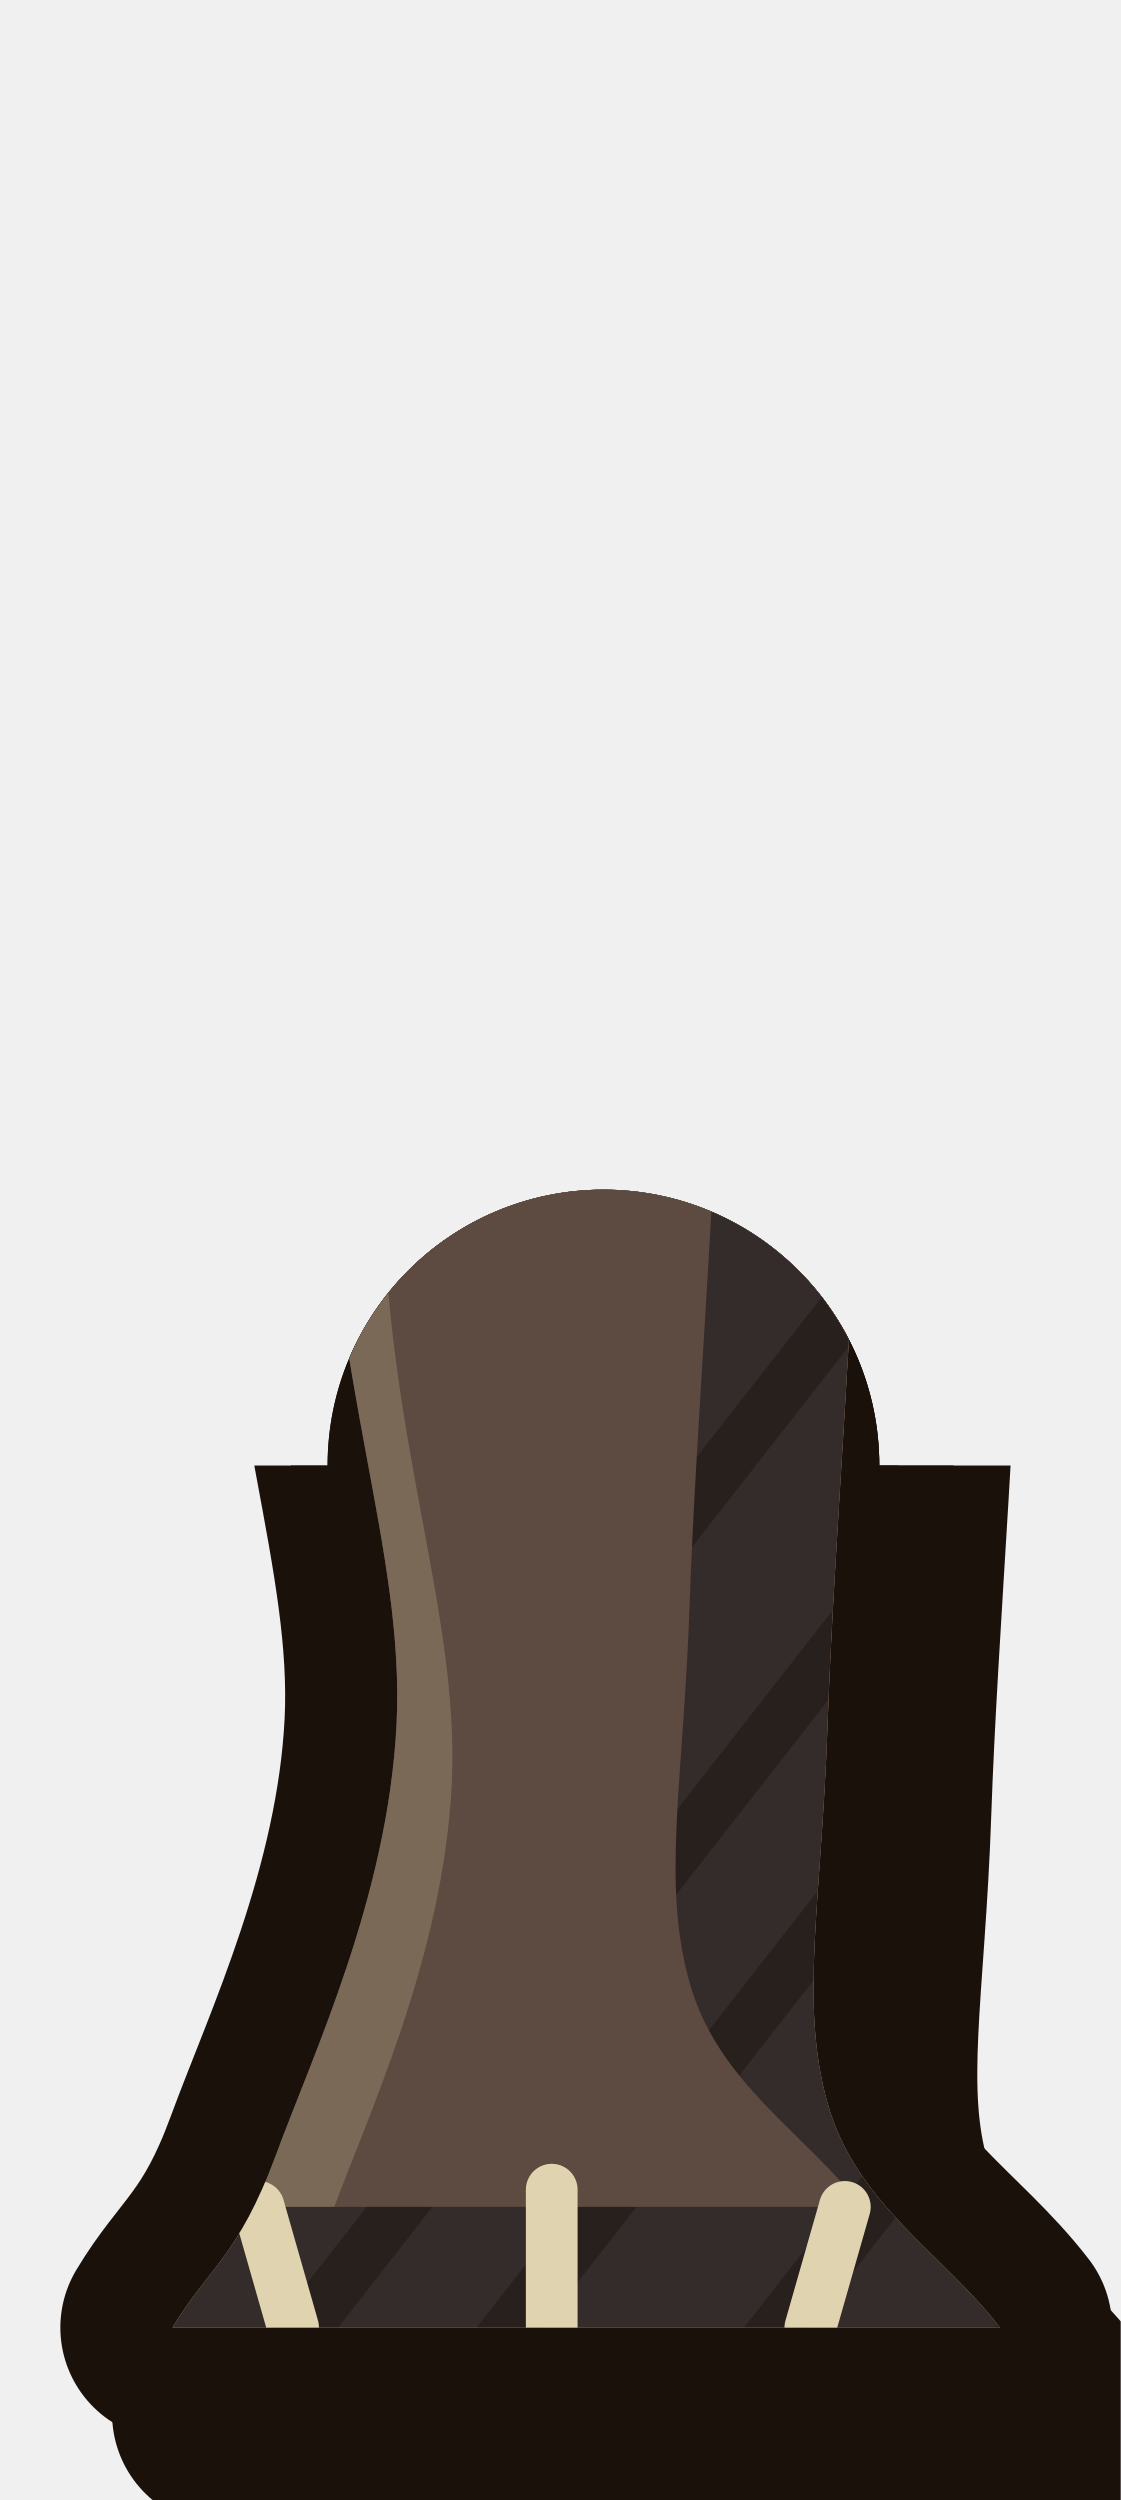
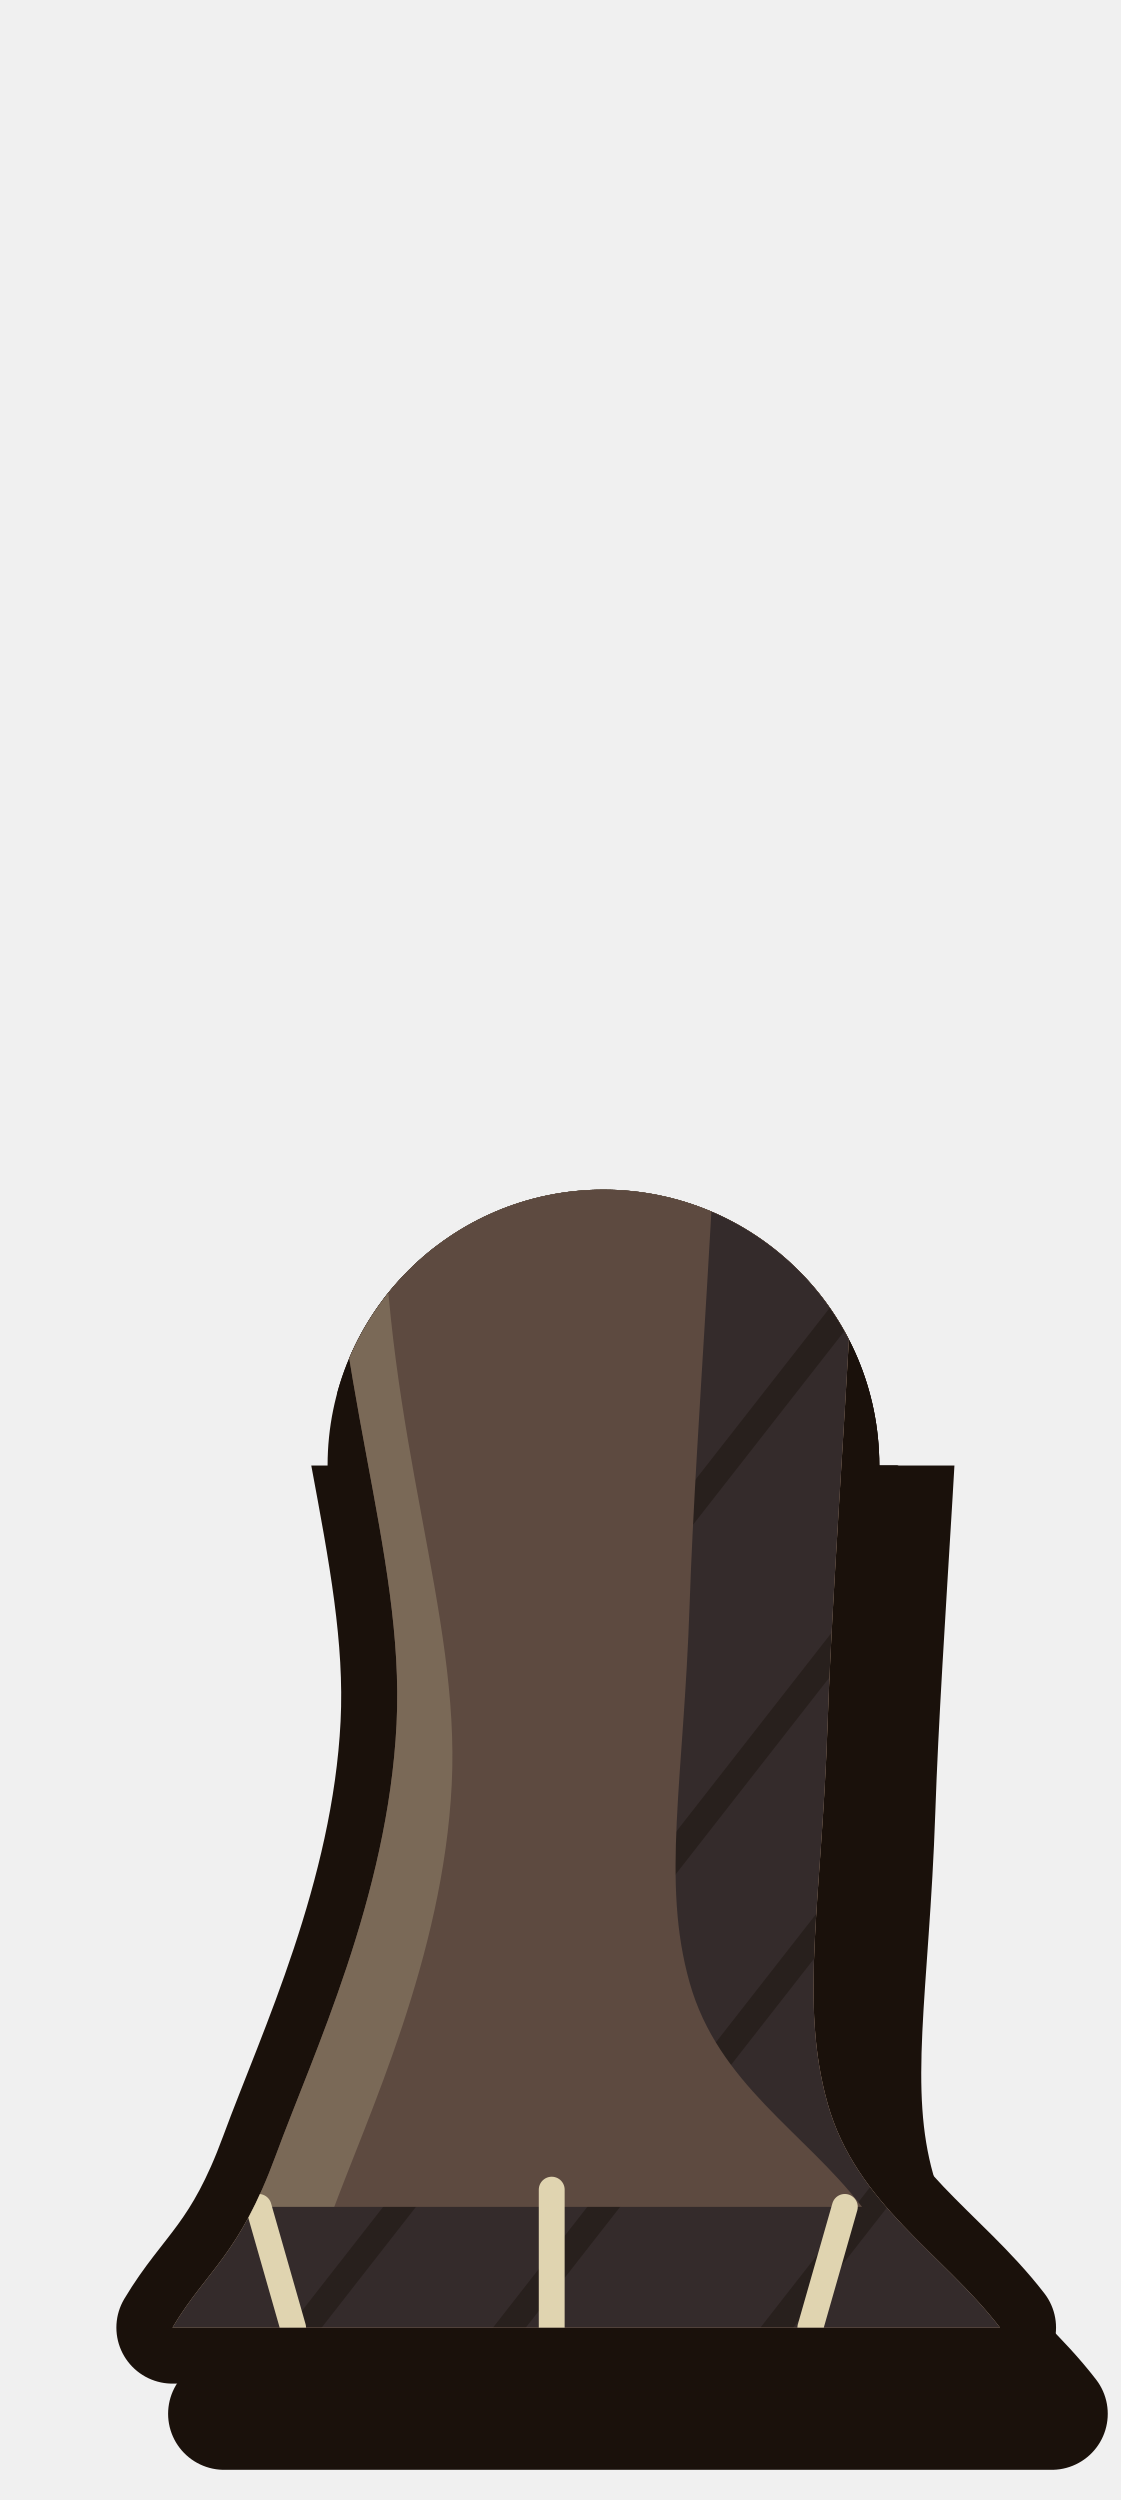
<svg xmlns="http://www.w3.org/2000/svg" width="13" height="29" viewBox="-7 -5 13 29">
  <defs>
    <clipPath id="ljumperlegFF">
      <rect x="-7" y="12" width="13" height="12" />
      <circle cx="0" cy="12" r="3.2" />
    </clipPath>
  </defs>
  <g clip-path="url(#ljumperlegFF)">
-     <path d="M-2.6 -3C-3.63 -1.17 -3.23 5 -3.2 8C-3.17 11 -2.3 13 -2.4 15C-2.5 17 -3.37 18.83 -3.8 20C-4.23 21.17 -4.6 21.33 -5 22C-1.8 22 1.4 22 4.6 22C3.93 21.13 2.93 20.57 2.6 19.4C2.27 18.23 2.53 17.07 2.6 15C2.67 12.93 2.93 10 3 7C3.07 4 3.93 -1.33 3 -3C2.07 -4.67 -1.57 -4.83 -2.6 -3Z" fill="#1a110b" stroke="#1a110b" stroke-width="2.6" stroke-linejoin="round" transform="translate(0.6 1)" />
-     <path d="M-2.6 -3C-3.63 -1.17 -3.23 5 -3.2 8C-3.17 11 -2.3 13 -2.4 15C-2.5 17 -3.37 18.83 -3.8 20C-4.23 21.17 -4.6 21.33 -5 22C-1.8 22 1.4 22 4.6 22C3.93 21.13 2.93 20.57 2.6 19.4C2.27 18.23 2.53 17.07 2.6 15C2.67 12.93 2.93 10 3 7C3.07 4 3.93 -1.33 3 -3C2.07 -4.67 -1.57 -4.83 -2.6 -3Z" fill="#1a110b" stroke="#1a110b" stroke-width="2.6" stroke-linejoin="round" />
+     <path d="M-2.6 -3C-3.63 -1.17 -3.23 5 -3.2 8C-3.17 11 -2.3 13 -2.4 15C-2.5 17 -3.37 18.83 -3.8 20C-4.23 21.17 -4.6 21.33 -5 22C-1.8 22 1.4 22 4.6 22C3.93 21.13 2.93 20.57 2.6 19.4C2.27 18.23 2.53 17.07 2.6 15C2.67 12.93 2.93 10 3 7C3.07 4 3.93 -1.33 3 -3C2.07 -4.67 -1.57 -4.83 -2.6 -3Z" fill="#1a110b" stroke="#1a110b" stroke-width="1.30" stroke-linejoin="round" transform="translate(0.6 1)" />
+     <path d="M-2.6 -3C-3.63 -1.17 -3.23 5 -3.2 8C-3.17 11 -2.3 13 -2.4 15C-2.5 17 -3.37 18.83 -3.8 20C-4.23 21.17 -4.6 21.33 -5 22C-1.8 22 1.4 22 4.6 22C3.93 21.13 2.93 20.57 2.6 19.4C2.27 18.23 2.53 17.07 2.6 15C2.67 12.93 2.93 10 3 7C3.07 4 3.93 -1.33 3 -3C2.07 -4.67 -1.57 -4.83 -2.6 -3Z" fill="#1a110b" stroke="#1a110b" stroke-width="1.30" stroke-linejoin="round" />
    <path d="M-2.6 -3C-3.63 -1.17 -3.23 5 -3.2 8C-3.17 11 -2.3 13 -2.4 15C-2.5 17 -3.37 18.83 -3.8 20C-4.23 21.17 -4.6 21.33 -5 22C-1.8 22 1.4 22 4.6 22C3.93 21.13 2.93 20.57 2.6 19.4C2.27 18.23 2.53 17.07 2.6 15C2.67 12.93 2.93 10 3 7C3.07 4 3.93 -1.33 3 -3C2.07 -4.67 -1.57 -4.83 -2.6 -3Z" fill="#5d4a40" />
    <clipPath id="c3936">
      <path d="M-2.6 -3C-3.63 -1.17 -3.23 5 -3.2 8C-3.17 11 -2.3 13 -2.4 15C-2.5 17 -3.37 18.83 -3.8 20C-4.23 21.17 -4.6 21.33 -5 22C-1.8 22 1.4 22 4.6 22C3.93 21.13 2.93 20.57 2.6 19.4C2.27 18.23 2.53 17.07 2.6 15C2.67 12.93 2.93 10 3 7C3.07 4 3.93 -1.33 3 -3C2.07 -4.67 -1.57 -4.83 -2.6 -3Z" />
    </clipPath>
    <g clip-path="url(#c3936)">
      <rect x="-600" y="-600" width="1200" height="1200" fill="#7a6957" />
      <path d="M-2.6 -3C-3.63 -1.17 -3.23 5 -3.2 8C-3.17 11 -2.3 13 -2.4 15C-2.5 17 -3.37 18.83 -3.8 20C-4.23 21.17 -4.6 21.33 -5 22C-1.8 22 1.4 22 4.6 22C3.93 21.13 2.93 20.57 2.6 19.4C2.27 18.23 2.53 17.07 2.6 15C2.67 12.93 2.93 10 3 7C3.07 4 3.93 -1.33 3 -3C2.07 -4.67 -1.57 -4.83 -2.6 -3Z" fill="#5d4a40" transform="translate(0.64 0.7)" />
      <mask id="m3936" maskUnits="userSpaceOnUse" x="-600" y="-600" width="1200" height="1200">
        <rect x="-600" y="-600" width="1200" height="1200" fill="#fff" />
        <path d="M-2.6 -3C-3.63 -1.17 -3.23 5 -3.2 8C-3.17 11 -2.3 13 -2.4 15C-2.5 17 -3.37 18.83 -3.8 20C-4.23 21.17 -4.6 21.33 -5 22C-1.8 22 1.4 22 4.6 22C3.93 21.13 2.93 20.57 2.6 19.4C2.27 18.23 2.53 17.07 2.6 15C2.67 12.93 2.93 10 3 7C3.07 4 3.93 -1.33 3 -3C2.07 -4.67 -1.57 -4.83 -2.6 -3Z" fill="#000" transform="translate(-1.6 -1.4)" />
      </mask>
      <g mask="url(#m3936)">
        <rect x="-600" y="-600" width="1200" height="1200" fill="#342b2b" />
-         <path d="M-21.66 9.67L-4.63 -12.13M-19.42 10.71L-1.88 -11.74M-17.93 12.28L-0.13 -10.51M-16.47 13.93L-0.16 -6.96M-13.98 13.73L2.94 -7.92M-14.3 17.96L4.38 -5.95M-10.72 16.6L6.32 -5.21M-10.47 19.93L7.97 -3.66M-7.01 19.13L9.35 -1.81M-6 21.45L12.25 -1.9M-4.56 23.41L12.63 1.4M-2.88 24.29L13.66 3.12M-1.3 26.24L15.49 4.74M0.39 27.8L17.31 6.15M2.37 29.2L20.07 6.55" fill="none" stroke="#1a110b" stroke-width="0.6" stroke-opacity="0.42" stroke-linecap="round" />
+         <path d="M-21.66 9.67L-4.63 -12.13M-19.42 10.71L-1.88 -11.74M-17.93 12.28L-0.13 -10.51M-16.47 13.93L-0.16 -6.96M-13.98 13.73L2.94 -7.92M-14.3 17.96L4.38 -5.95M-10.72 16.6L6.32 -5.21M-10.47 19.93L7.97 -3.66M-7.01 19.13L9.35 -1.81M-6 21.45L12.25 -1.9M-4.56 23.41L12.63 1.4M-2.88 24.29L13.66 3.12M-1.3 26.24L15.49 4.74M0.39 27.8L17.31 6.15M2.37 29.2L20.07 6.55" fill="none" stroke="#1a110b" stroke-width="0.30" stroke-opacity="0.42" stroke-linecap="round" />
      </g>
-       <path d="M-3.6 22L-4 20.6M-0.6 22L-0.6 20.4M2.4 22L2.8 20.6" fill="none" stroke="#e0d4b0" stroke-width="0.6" stroke-opacity="1" stroke-linecap="round" stroke-linejoin="round" />
+       <path d="M-3.6 22L-4 20.6M-0.6 22L-0.6 20.4M2.4 22L2.8 20.6" fill="none" stroke="#e0d4b0" stroke-width="0.30" stroke-opacity="1" stroke-linecap="round" stroke-linejoin="round" />
    </g>
  </g>
</svg>
